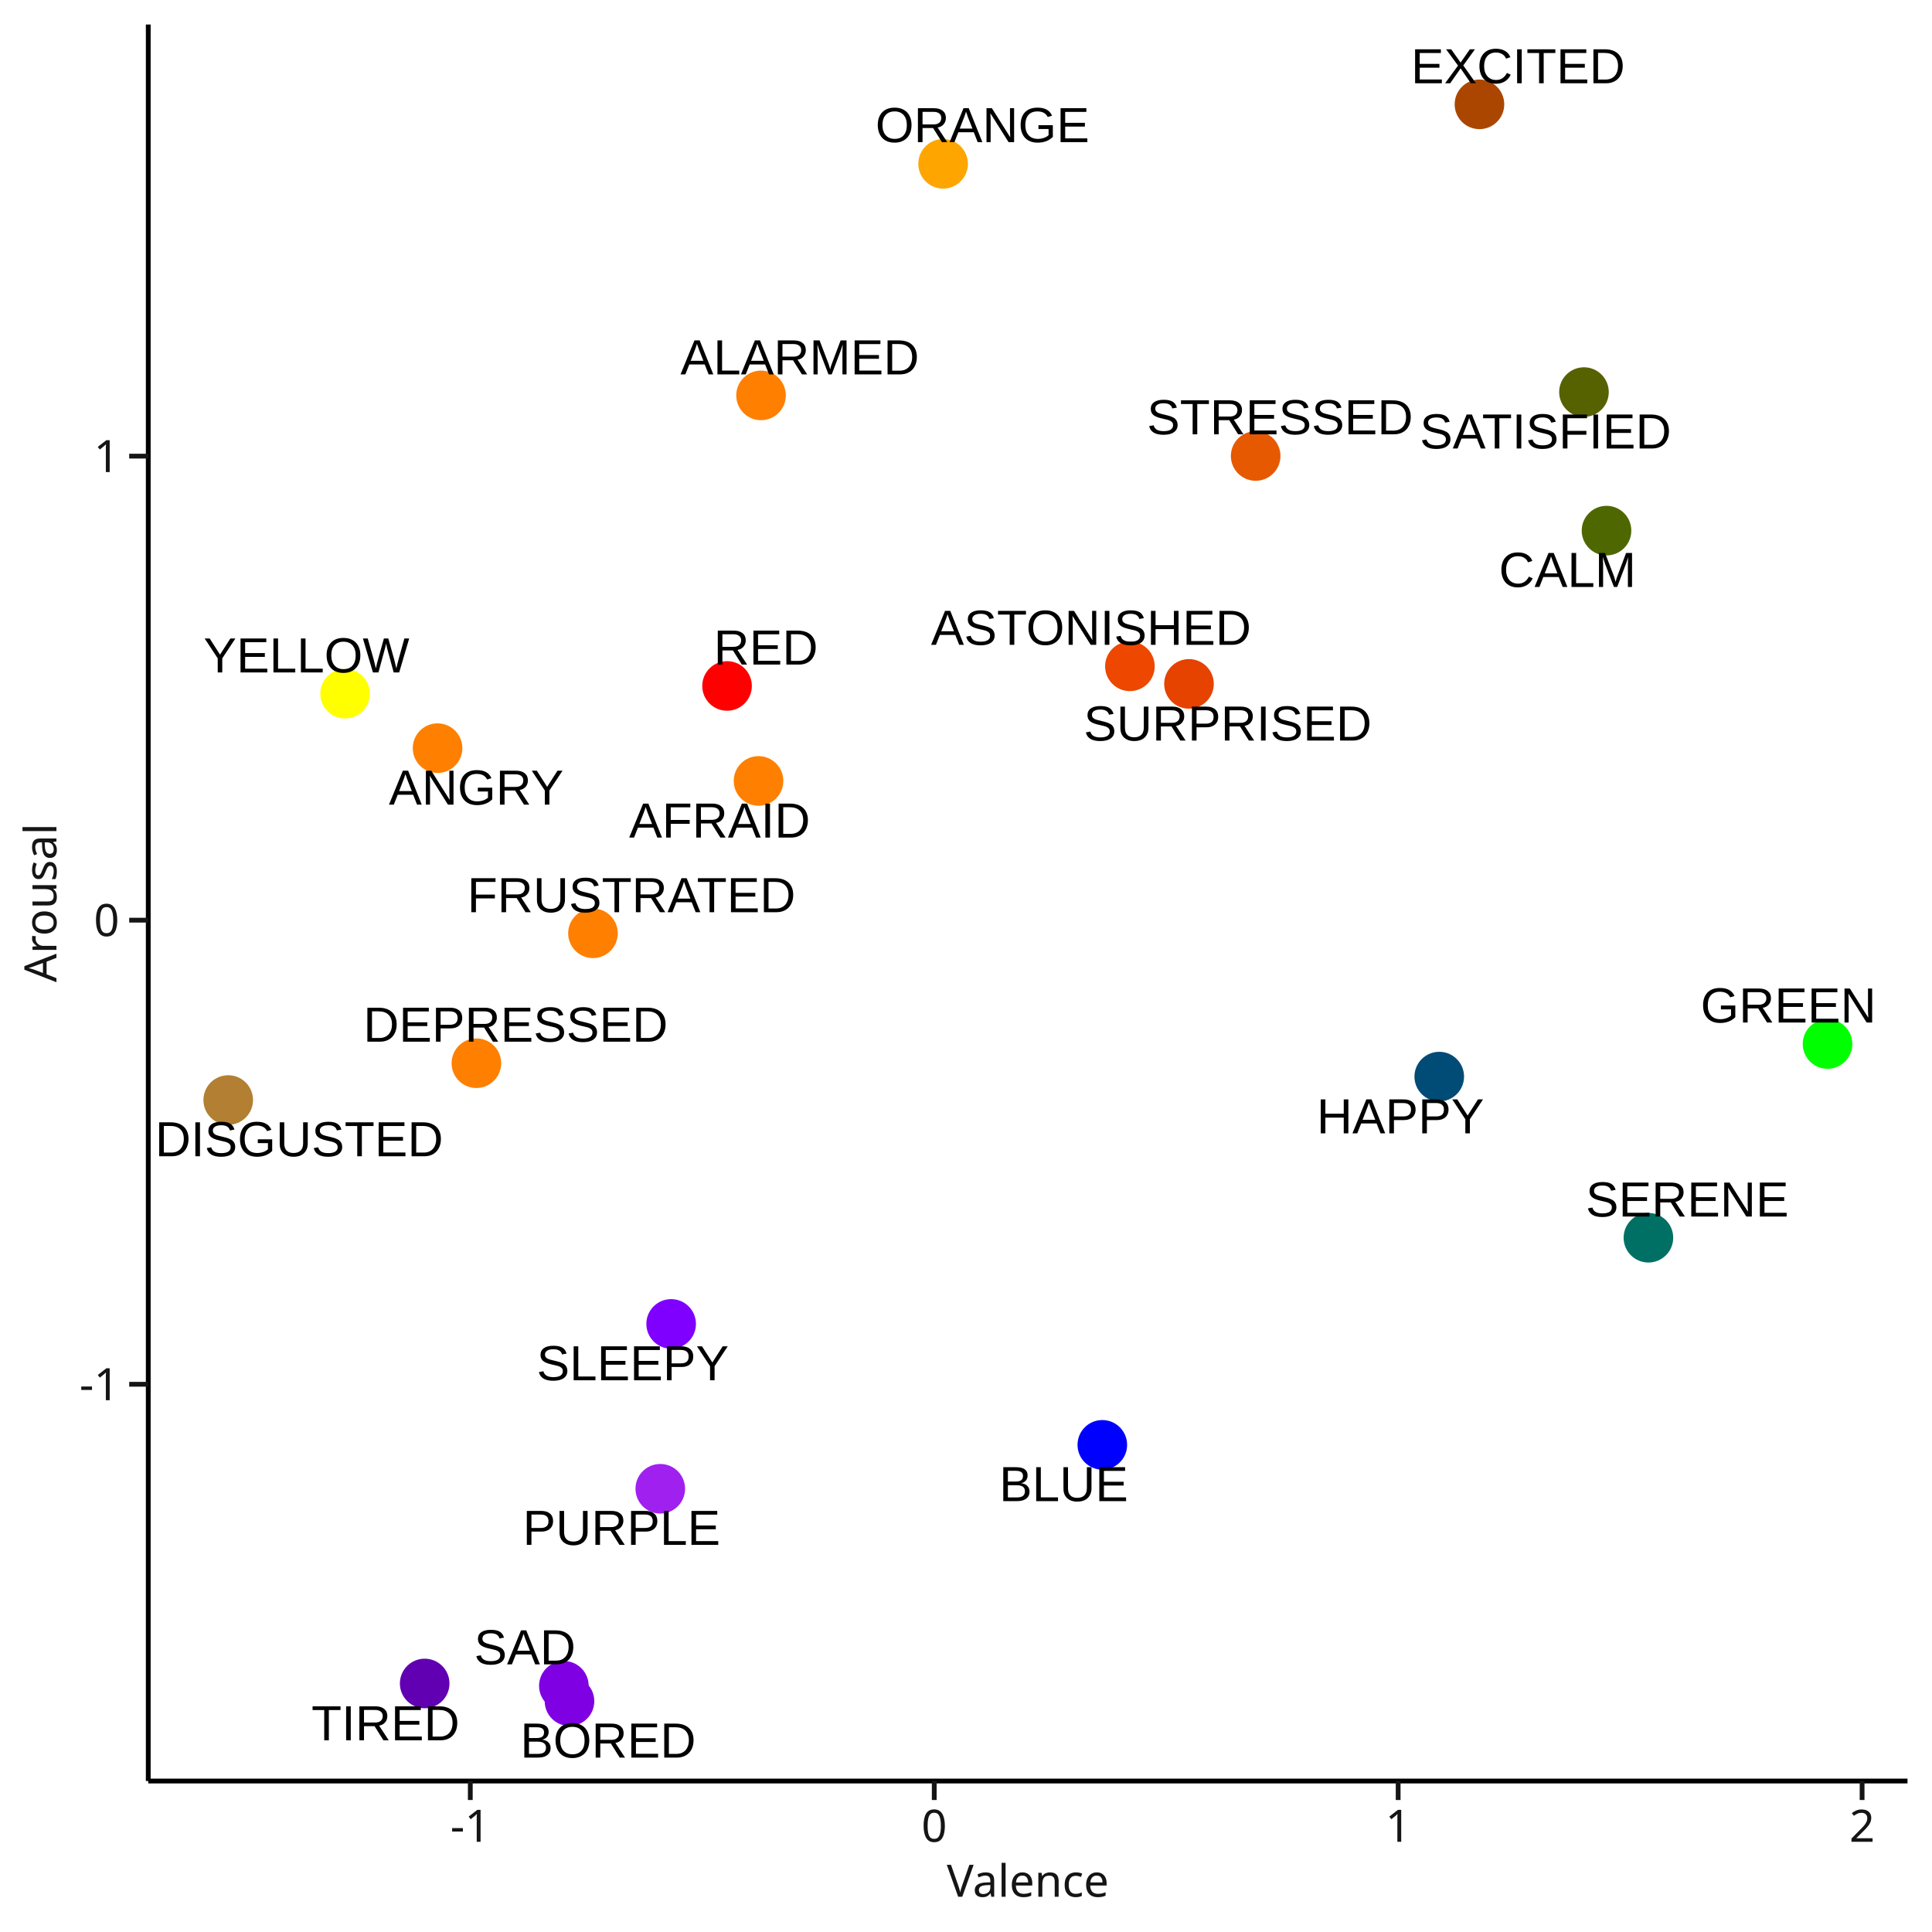
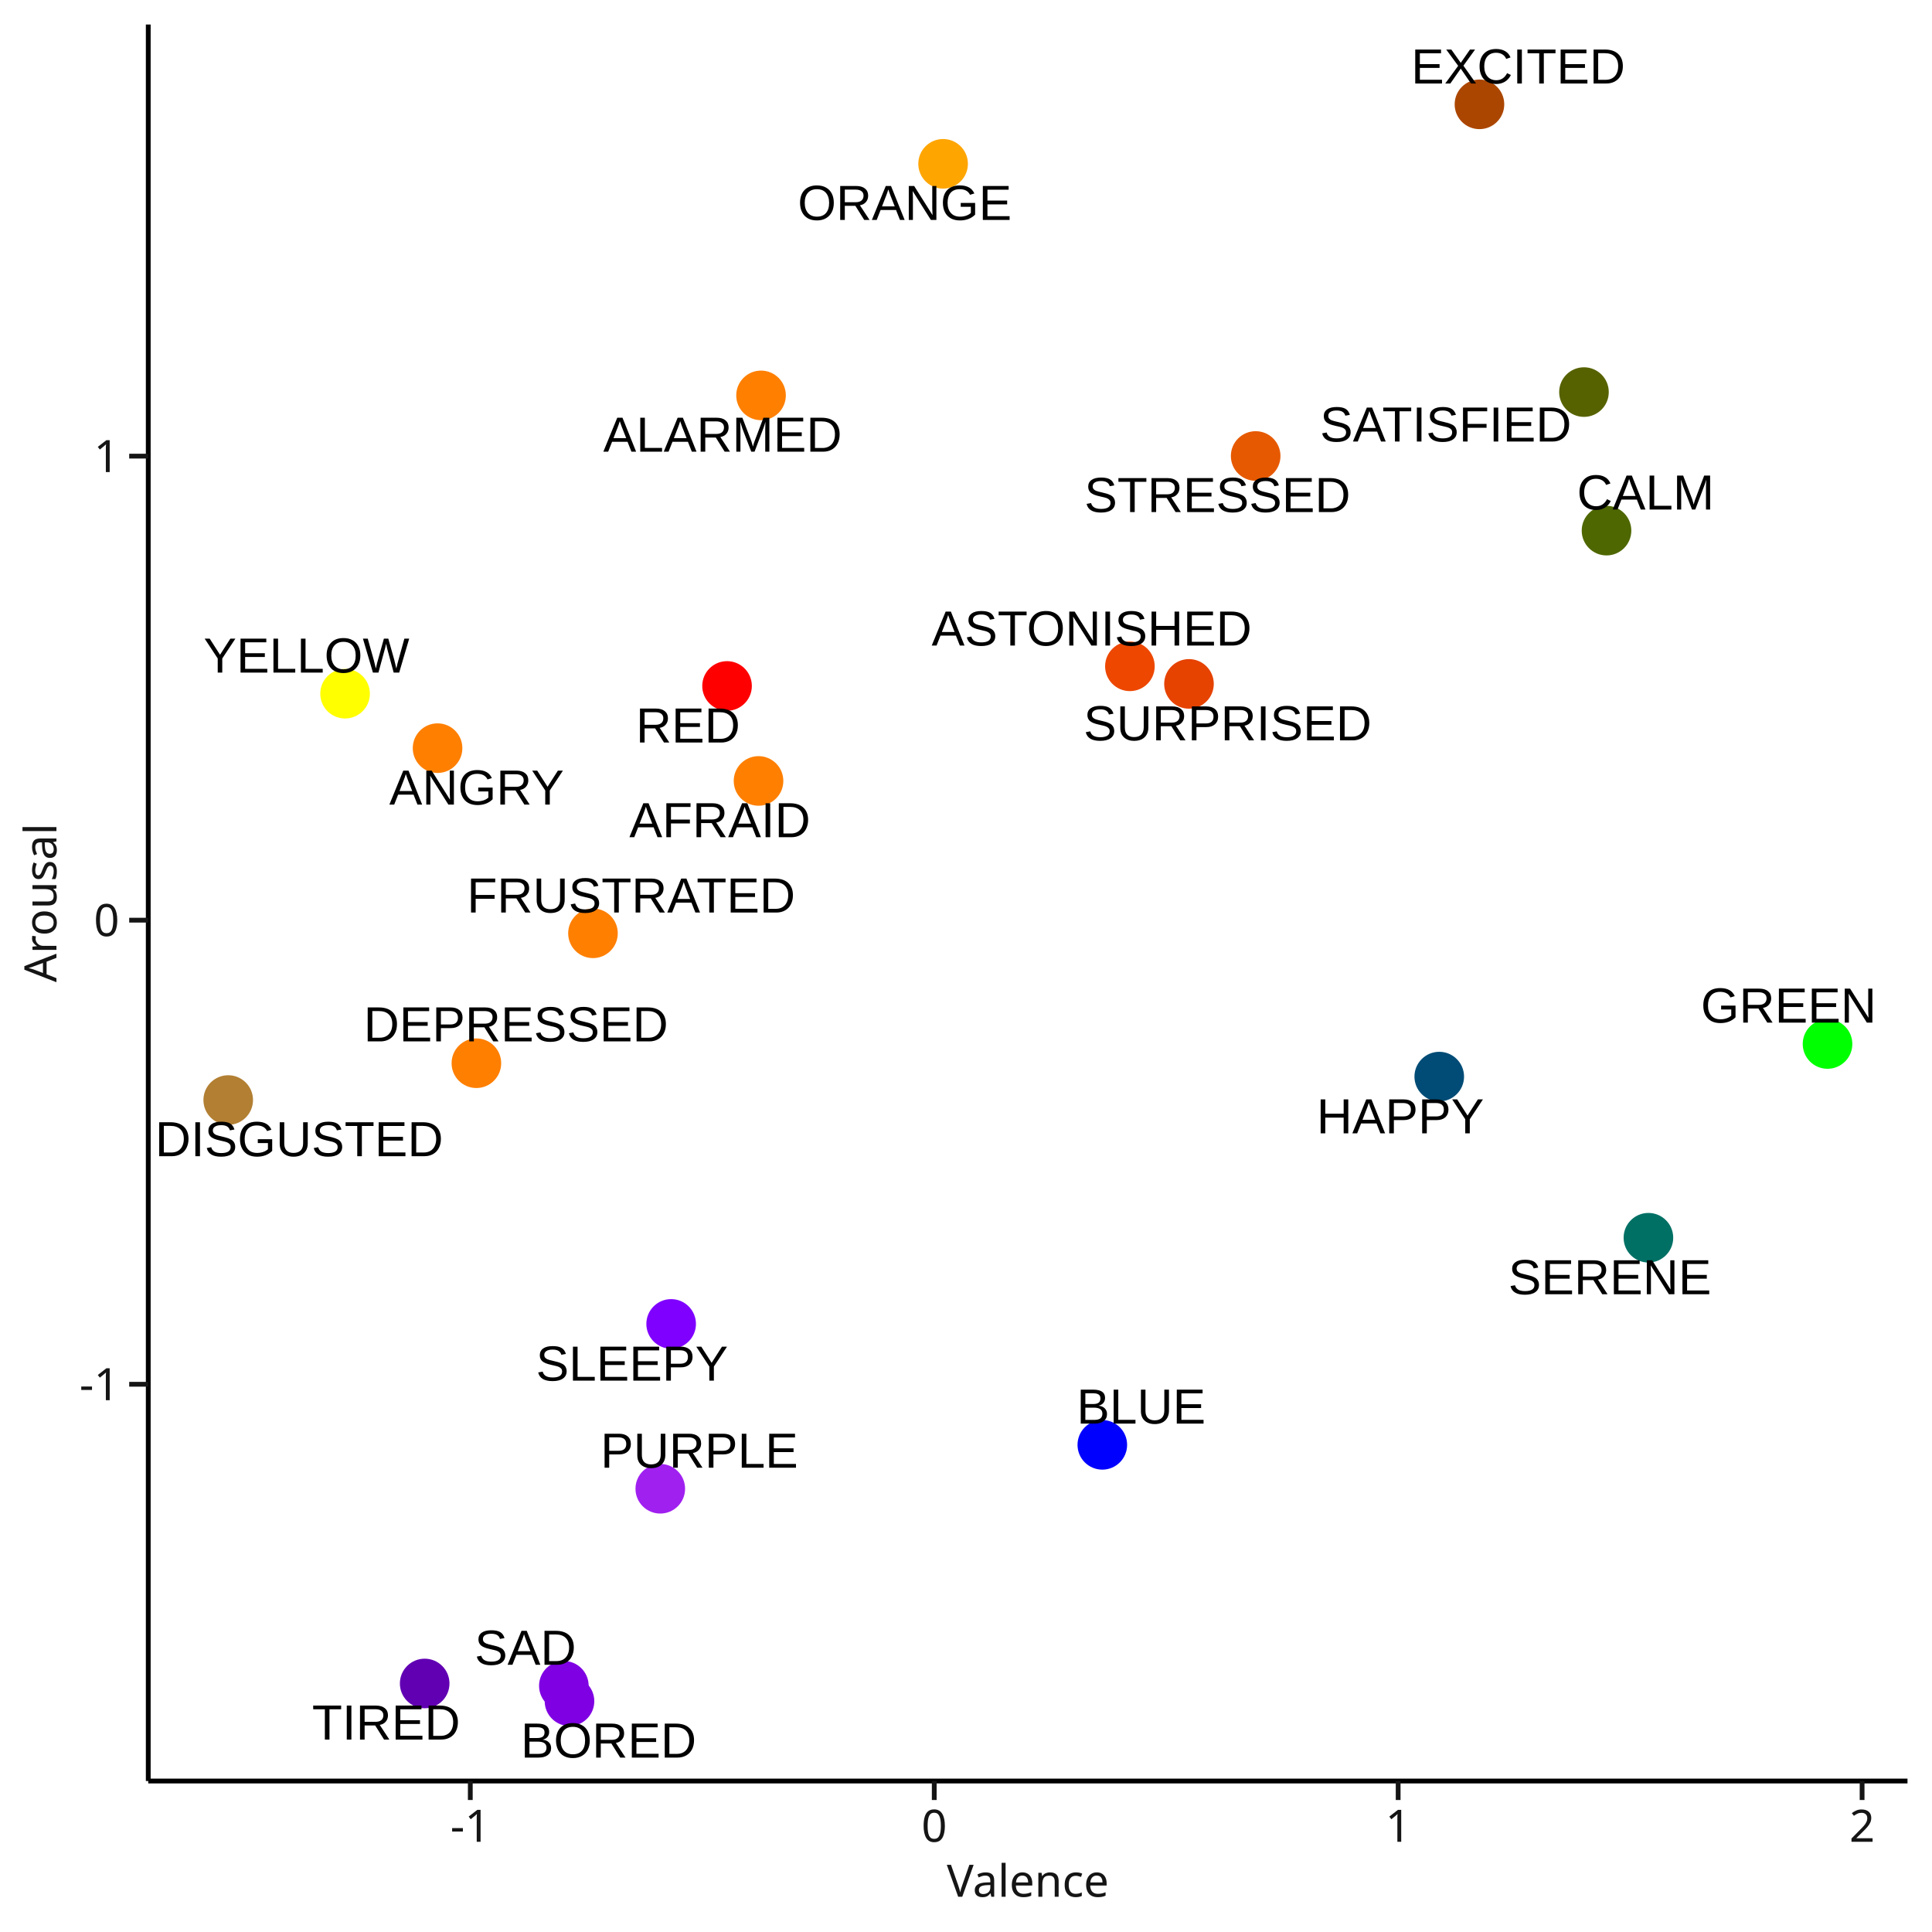
<svg xmlns="http://www.w3.org/2000/svg" class="svglite" width="432.00pt" height="432.00pt" viewBox="0 0 432.00 432.00">
  <defs>
    <style type="text/css">
    .svglite line, .svglite polyline, .svglite polygon, .svglite path, .svglite rect, .svglite circle {
      fill: none;
      stroke: #000000;
      stroke-linecap: round;
      stroke-linejoin: round;
      stroke-miterlimit: 10.00;
    }
    .svglite text {
      white-space: pre;
    }
  </style>
  </defs>
  <rect width="100%" height="100%" style="stroke: none; fill: #FFFFFF;" />
  <defs>
    <clipPath id="cpMC4wMHw0MzIuMDB8MC4wMHw0MzIuMDA=">
      <rect x="0.00" y="0.00" width="432.00" height="432.00" />
    </clipPath>
  </defs>
  <g clip-path="url(#cpMC4wMHw0MzIuMDB8MC4wMHw0MzIuMDA=)">
    <rect x="0" y="0.00" width="432.00" height="432.00" style="stroke-width: 1.07; stroke: #FFFFFF; fill: #FFFFFF;" />
  </g>
  <defs>
    <clipPath id="cpMzMuMTV8NDI2LjUyfDUuNDh8Mzk4LjI0">
      <rect x="33.15" y="5.48" width="393.38" height="392.76" />
    </clipPath>
  </defs>
  <g clip-path="url(#cpMzMuMTV8NDI2LjUyfDUuNDh8Mzk4LjI0)">
    <rect x="33.15" y="5.48" width="393.38" height="392.76" style="stroke-width: 1.07; stroke: none; fill: #FFFFFF;" />
    <polyline points="33.15,361.40 426.52,361.40 " style="stroke-width: 0.53; stroke: #FFFFFF; stroke-linecap: butt;" />
    <polyline points="33.15,257.64 426.52,257.64 " style="stroke-width: 0.53; stroke: #FFFFFF; stroke-linecap: butt;" />
    <polyline points="33.15,153.87 426.52,153.87 " style="stroke-width: 0.53; stroke: #FFFFFF; stroke-linecap: butt;" />
    <polyline points="33.15,50.10 426.52,50.10 " style="stroke-width: 0.53; stroke: #FFFFFF; stroke-linecap: butt;" />
    <polyline points="53.29,398.24 53.29,5.48 " style="stroke-width: 0.53; stroke: #FFFFFF; stroke-linecap: butt;" />
    <polyline points="157.03,398.24 157.03,5.48 " style="stroke-width: 0.53; stroke: #FFFFFF; stroke-linecap: butt;" />
    <polyline points="260.76,398.24 260.76,5.48 " style="stroke-width: 0.53; stroke: #FFFFFF; stroke-linecap: butt;" />
    <polyline points="364.50,398.24 364.50,5.48 " style="stroke-width: 0.53; stroke: #FFFFFF; stroke-linecap: butt;" />
    <polyline points="33.15,309.52 426.52,309.52 " style="stroke-width: 1.07; stroke: #FFFFFF; stroke-linecap: butt;" />
    <polyline points="33.15,205.75 426.52,205.75 " style="stroke-width: 1.07; stroke: #FFFFFF; stroke-linecap: butt;" />
    <polyline points="33.15,101.99 426.52,101.99 " style="stroke-width: 1.07; stroke: #FFFFFF; stroke-linecap: butt;" />
    <polyline points="105.16,398.24 105.16,5.48 " style="stroke-width: 1.07; stroke: #FFFFFF; stroke-linecap: butt;" />
    <polyline points="208.90,398.24 208.90,5.48 " style="stroke-width: 1.07; stroke: #FFFFFF; stroke-linecap: butt;" />
    <polyline points="312.63,398.24 312.63,5.48 " style="stroke-width: 1.07; stroke: #FFFFFF; stroke-linecap: butt;" />
    <polyline points="416.37,398.24 416.37,5.48 " style="stroke-width: 1.07; stroke: #FFFFFF; stroke-linecap: butt;" />
    <circle cx="408.64" cy="233.44" r="5.19" style="stroke-width: 0.71; stroke: #00FF00; fill: #00FF00;" />
    <circle cx="210.88" cy="36.63" r="5.19" style="stroke-width: 0.71; stroke: #FFA500; fill: #FFA500;" />
    <circle cx="77.16" cy="155.11" r="5.19" style="stroke-width: 0.71; stroke: #FFFF00; fill: #FFFF00;" />
    <circle cx="246.48" cy="323.07" r="5.19" style="stroke-width: 0.71; stroke: #0000FF; fill: #0000FF;" />
    <circle cx="147.64" cy="332.89" r="5.19" style="stroke-width: 0.71; stroke: #A020F0; fill: #A020F0;" />
    <circle cx="162.57" cy="153.38" r="5.19" style="stroke-width: 0.71; stroke: #FF0000; fill: #FF0000;" />
    <circle cx="265.86" cy="152.92" r="5.19" style="stroke-width: 0.71; stroke: #E64200; fill: #E64200;" />
    <circle cx="330.81" cy="23.33" r="5.19" style="stroke-width: 0.71; stroke: #AB4600; fill: #AB4600;" />
    <circle cx="368.59" cy="276.76" r="5.19" style="stroke-width: 0.71; stroke: #007065; fill: #007065;" />
    <circle cx="321.82" cy="240.73" r="5.19" style="stroke-width: 0.71; stroke: #004C76; fill: #004C76;" />
    <circle cx="354.18" cy="87.67" r="5.19" style="stroke-width: 0.71; stroke: #566200; fill: #566200;" />
    <circle cx="359.22" cy="118.65" r="5.19" style="stroke-width: 0.71; stroke: #4E6700; fill: #4E6700;" />
    <circle cx="94.96" cy="376.43" r="5.19" style="stroke-width: 0.71; stroke: #6100B3; fill: #6100B3;" />
    <circle cx="127.34" cy="380.39" r="5.19" style="stroke-width: 0.71; stroke: #7F00E3; fill: #7F00E3;" />
    <circle cx="106.52" cy="237.74" r="5.19" style="stroke-width: 0.71; stroke: #FF7F00; fill: #FF7F00;" />
    <circle cx="126.08" cy="376.95" r="5.19" style="stroke-width: 0.71; stroke: #7F00E3; fill: #7F00E3;" />
    <circle cx="132.59" cy="208.69" r="5.19" style="stroke-width: 0.71; stroke: #FF7F00; fill: #FF7F00;" />
    <circle cx="169.61" cy="174.62" r="5.19" style="stroke-width: 0.71; stroke: #FF7F00; fill: #FF7F00;" />
    <circle cx="97.84" cy="167.29" r="5.19" style="stroke-width: 0.71; stroke: #FF7F00; fill: #FF7F00;" />
    <circle cx="280.77" cy="101.96" r="5.19" style="stroke-width: 0.71; stroke: #E65900; fill: #E65900;" />
    <circle cx="252.65" cy="148.99" r="5.19" style="stroke-width: 0.71; stroke: #ED4700; fill: #ED4700;" />
    <circle cx="150.07" cy="296.03" r="5.19" style="stroke-width: 0.71; stroke: #7F00FF; fill: #7F00FF;" />
    <circle cx="170.17" cy="88.41" r="5.19" style="stroke-width: 0.71; stroke: #FF7F00; fill: #FF7F00;" />
    <circle cx="51.03" cy="245.97" r="5.19" style="stroke-width: 0.71; stroke: #B27F33; fill: #B27F33;" />
    <text x="408.64" y="233.79" text-anchor="middle" style="font-size: 0.00px; font-family: &quot;Liberation Sans&quot;;" textLength="3.22px" lengthAdjust="spacingAndGlyphs">GREEN</text>
    <text x="210.88" y="36.99" text-anchor="middle" style="font-size: 0.00px; font-family: &quot;Liberation Sans&quot;;" textLength="4.08px" lengthAdjust="spacingAndGlyphs">ORANGE</text>
    <text x="77.16" y="155.47" text-anchor="middle" style="font-size: 0.00px; font-family: &quot;Liberation Sans&quot;;" textLength="3.88px" lengthAdjust="spacingAndGlyphs">YELLOW</text>
    <text x="246.48" y="323.42" text-anchor="middle" style="font-size: 0.00px; font-family: &quot;Liberation Sans&quot;;" textLength="2.46px" lengthAdjust="spacingAndGlyphs">BLUE</text>
    <text x="147.64" y="333.25" text-anchor="middle" style="font-size: 0.00px; font-family: &quot;Liberation Sans&quot;;" textLength="3.64px" lengthAdjust="spacingAndGlyphs">PURPLE</text>
    <text x="162.57" y="153.74" text-anchor="middle" style="font-size: 0.00px; font-family: &quot;Liberation Sans&quot;;" textLength="1.90px" lengthAdjust="spacingAndGlyphs">RED</text>
    <text x="265.86" y="153.27" text-anchor="middle" style="font-size: 0.00px; font-family: &quot;Liberation Sans&quot;;" textLength="5.29px" lengthAdjust="spacingAndGlyphs">SURPRISED</text>
    <text x="330.81" y="23.69" text-anchor="middle" style="font-size: 0.00px; font-family: &quot;Liberation Sans&quot;;" textLength="3.95px" lengthAdjust="spacingAndGlyphs">EXCITED</text>
    <text x="368.59" y="277.11" text-anchor="middle" style="font-size: 0.00px; font-family: &quot;Liberation Sans&quot;;" textLength="3.59px" lengthAdjust="spacingAndGlyphs">SERENE</text>
    <text x="321.82" y="241.09" text-anchor="middle" style="font-size: 0.00px; font-family: &quot;Liberation Sans&quot;;" textLength="3.16px" lengthAdjust="spacingAndGlyphs">HAPPY</text>
    <text x="354.18" y="88.03" text-anchor="middle" style="font-size: 0.00px; font-family: &quot;Liberation Sans&quot;;" textLength="4.77px" lengthAdjust="spacingAndGlyphs">SATISFIED</text>
    <text x="359.22" y="119.01" text-anchor="middle" style="font-size: 0.00px; font-family: &quot;Liberation Sans&quot;;" textLength="2.71px" lengthAdjust="spacingAndGlyphs">CALM</text>
    <text x="94.96" y="376.79" text-anchor="middle" style="font-size: 0.00px; font-family: &quot;Liberation Sans&quot;;" textLength="2.79px" lengthAdjust="spacingAndGlyphs">TIRED</text>
    <text x="127.34" y="380.75" text-anchor="middle" style="font-size: 0.00px; font-family: &quot;Liberation Sans&quot;;" textLength="3.33px" lengthAdjust="spacingAndGlyphs">BORED</text>
    <text x="106.52" y="238.10" text-anchor="middle" style="font-size: 0.00px; font-family: &quot;Liberation Sans&quot;;" textLength="5.44px" lengthAdjust="spacingAndGlyphs">DEPRESSED</text>
    <text x="126.08" y="377.30" text-anchor="middle" style="font-size: 0.00px; font-family: &quot;Liberation Sans&quot;;" textLength="1.92px" lengthAdjust="spacingAndGlyphs">SAD</text>
    <text x="132.59" y="209.05" text-anchor="middle" style="font-size: 0.00px; font-family: &quot;Liberation Sans&quot;;" textLength="6.07px" lengthAdjust="spacingAndGlyphs">FRUSTRATED</text>
    <text x="169.61" y="174.98" text-anchor="middle" style="font-size: 0.00px; font-family: &quot;Liberation Sans&quot;;" textLength="3.48px" lengthAdjust="spacingAndGlyphs">AFRAID</text>
    <text x="97.84" y="167.65" text-anchor="middle" style="font-size: 0.00px; font-family: &quot;Liberation Sans&quot;;" textLength="3.32px" lengthAdjust="spacingAndGlyphs">ANGRY</text>
    <text x="280.77" y="102.31" text-anchor="middle" style="font-size: 0.00px; font-family: &quot;Liberation Sans&quot;;" textLength="4.65px" lengthAdjust="spacingAndGlyphs">STRESSED</text>
    <text x="252.65" y="149.35" text-anchor="middle" style="font-size: 0.00px; font-family: &quot;Liberation Sans&quot;;" textLength="6.19px" lengthAdjust="spacingAndGlyphs">ASTONISHED</text>
    <text x="150.07" y="296.39" text-anchor="middle" style="font-size: 0.00px; font-family: &quot;Liberation Sans&quot;;" textLength="3.36px" lengthAdjust="spacingAndGlyphs">SLEEPY</text>
    <text x="170.17" y="88.77" text-anchor="middle" style="font-size: 0.00px; font-family: &quot;Liberation Sans&quot;;" textLength="4.62px" lengthAdjust="spacingAndGlyphs">ALARMED</text>
    <text x="51.03" y="246.33" text-anchor="middle" style="font-size: 0.00px; font-family: &quot;Liberation Sans&quot;;" textLength="5.46px" lengthAdjust="spacingAndGlyphs">DISGUSTED</text>
-     <text x="399.88" y="228.63" text-anchor="middle" style="font-size: 11.04px; font-family: &quot;Liberation Sans&quot;;" textLength="35.54px" lengthAdjust="spacingAndGlyphs">GREEN</text>
-     <text x="219.68" y="31.79" text-anchor="middle" style="font-size: 11.04px; font-family: &quot;Liberation Sans&quot;;" textLength="45.07px" lengthAdjust="spacingAndGlyphs">ORANGE</text>
-     <text x="68.52" y="150.36" text-anchor="middle" style="font-size: 11.04px; font-family: &quot;Liberation Sans&quot;;" textLength="42.82px" lengthAdjust="spacingAndGlyphs">YELLOW</text>
-     <text x="237.85" y="335.66" text-anchor="middle" style="font-size: 11.04px; font-family: &quot;Liberation Sans&quot;;" textLength="27.15px" lengthAdjust="spacingAndGlyphs">BLUE</text>
-     <text x="138.98" y="345.44" text-anchor="middle" style="font-size: 11.04px; font-family: &quot;Liberation Sans&quot;;" textLength="40.19px" lengthAdjust="spacingAndGlyphs">PURPLE</text>
-     <text x="171.25" y="148.60" text-anchor="middle" style="font-size: 11.04px; font-family: &quot;Liberation Sans&quot;;" textLength="21.05px" lengthAdjust="spacingAndGlyphs">RED</text>
-     <text x="274.51" y="165.59" text-anchor="middle" style="font-size: 11.04px; font-family: &quot;Liberation Sans&quot;;" textLength="58.49px" lengthAdjust="spacingAndGlyphs">SURPRISED</text>
-     <text x="339.44" y="18.62" text-anchor="middle" style="font-size: 11.04px; font-family: &quot;Liberation Sans&quot;;" textLength="43.62px" lengthAdjust="spacingAndGlyphs">EXCITED</text>
-     <text x="377.27" y="272.02" text-anchor="middle" style="font-size: 11.04px; font-family: &quot;Liberation Sans&quot;;" textLength="39.70px" lengthAdjust="spacingAndGlyphs">SERENE</text>
-     <text x="313.13" y="253.42" text-anchor="middle" style="font-size: 11.04px; font-family: &quot;Liberation Sans&quot;;" textLength="34.81px" lengthAdjust="spacingAndGlyphs">HAPPY</text>
-     <text x="345.58" y="100.28" text-anchor="middle" style="font-size: 11.04px; font-family: &quot;Liberation Sans&quot;;" textLength="52.68px" lengthAdjust="spacingAndGlyphs">SATISFIED</text>
-     <text x="350.49" y="131.24" text-anchor="middle" style="font-size: 11.04px; font-family: &quot;Liberation Sans&quot;;" textLength="29.81px" lengthAdjust="spacingAndGlyphs">CALM</text>
-     <text x="86.20" y="389.13" text-anchor="middle" style="font-size: 11.04px; font-family: &quot;Liberation Sans&quot;;" textLength="30.92px" lengthAdjust="spacingAndGlyphs">TIRED</text>
-     <text x="135.97" y="393.00" text-anchor="middle" style="font-size: 11.04px; font-family: &quot;Liberation Sans&quot;;" textLength="36.84px" lengthAdjust="spacingAndGlyphs">BORED</text>
-     <text x="115.29" y="232.92" text-anchor="middle" style="font-size: 11.04px; font-family: &quot;Liberation Sans&quot;;" textLength="60.15px" lengthAdjust="spacingAndGlyphs">DEPRESSED</text>
-     <text x="117.36" y="372.15" text-anchor="middle" style="font-size: 11.04px; font-family: &quot;Liberation Sans&quot;;" textLength="21.15px" lengthAdjust="spacingAndGlyphs">SAD</text>
-     <text x="141.18" y="203.97" text-anchor="middle" style="font-size: 11.04px; font-family: &quot;Liberation Sans&quot;;" textLength="67.07px" lengthAdjust="spacingAndGlyphs">FRUSTRATED</text>
-     <text x="160.92" y="187.28" text-anchor="middle" style="font-size: 11.04px; font-family: &quot;Liberation Sans&quot;;" textLength="38.47px" lengthAdjust="spacingAndGlyphs">AFRAID</text>
-     <text x="106.49" y="179.92" text-anchor="middle" style="font-size: 11.04px; font-family: &quot;Liberation Sans&quot;;" textLength="36.56px" lengthAdjust="spacingAndGlyphs">ANGRY</text>
-     <text x="286.21" y="97.11" text-anchor="middle" style="font-size: 11.04px; font-family: &quot;Liberation Sans&quot;;" textLength="51.48px" lengthAdjust="spacingAndGlyphs">STRESSED</text>
-     <text x="243.97" y="144.19" text-anchor="middle" style="font-size: 11.04px; font-family: &quot;Liberation Sans&quot;;" textLength="68.39px" lengthAdjust="spacingAndGlyphs">ASTONISHED</text>
-     <text x="141.48" y="308.63" text-anchor="middle" style="font-size: 11.04px; font-family: &quot;Liberation Sans&quot;;" textLength="37.02px" lengthAdjust="spacingAndGlyphs">SLEEPY</text>
-     <text x="178.84" y="83.71" text-anchor="middle" style="font-size: 11.04px; font-family: &quot;Liberation Sans&quot;;" textLength="50.93px" lengthAdjust="spacingAndGlyphs">ALARMED</text>
-     <text x="66.90" y="258.55" text-anchor="middle" style="font-size: 11.04px; font-family: &quot;Liberation Sans&quot;;" textLength="60.31px" lengthAdjust="spacingAndGlyphs">DISGUSTED</text>
+     <text x="399.93" y="228.66" text-anchor="middle" style="font-size: 11.04px; font-family: &quot;Liberation Sans&quot;;" textLength="35.54px" lengthAdjust="spacingAndGlyphs">GREEN</text>
+     <text x="202.30" y="49.18" text-anchor="middle" style="font-size: 11.04px; font-family: &quot;Liberation Sans&quot;;" textLength="45.07px" lengthAdjust="spacingAndGlyphs">ORANGE</text>
+     <text x="68.52" y="150.39" text-anchor="middle" style="font-size: 11.04px; font-family: &quot;Liberation Sans&quot;;" textLength="42.82px" lengthAdjust="spacingAndGlyphs">YELLOW</text>
+     <text x="255.17" y="318.32" text-anchor="middle" style="font-size: 11.04px; font-family: &quot;Liberation Sans&quot;;" textLength="27.15px" lengthAdjust="spacingAndGlyphs">BLUE</text>
+     <text x="156.37" y="328.18" text-anchor="middle" style="font-size: 11.04px; font-family: &quot;Liberation Sans&quot;;" textLength="40.19px" lengthAdjust="spacingAndGlyphs">PURPLE</text>
+     <text x="153.85" y="166.03" text-anchor="middle" style="font-size: 11.04px; font-family: &quot;Liberation Sans&quot;;" textLength="21.05px" lengthAdjust="spacingAndGlyphs">RED</text>
+     <text x="274.49" y="165.55" text-anchor="middle" style="font-size: 11.04px; font-family: &quot;Liberation Sans&quot;;" textLength="58.49px" lengthAdjust="spacingAndGlyphs">SURPRISED</text>
+     <text x="339.47" y="18.67" text-anchor="middle" style="font-size: 11.04px; font-family: &quot;Liberation Sans&quot;;" textLength="43.62px" lengthAdjust="spacingAndGlyphs">EXCITED</text>
+     <text x="359.96" y="289.40" text-anchor="middle" style="font-size: 11.04px; font-family: &quot;Liberation Sans&quot;;" textLength="39.70px" lengthAdjust="spacingAndGlyphs">SERENE</text>
+     <text x="313.11" y="253.42" text-anchor="middle" style="font-size: 11.04px; font-family: &quot;Liberation Sans&quot;;" textLength="34.81px" lengthAdjust="spacingAndGlyphs">HAPPY</text>
+     <text x="323.26" y="98.73" text-anchor="middle" style="font-size: 11.04px; font-family: &quot;Liberation Sans&quot;;" textLength="52.68px" lengthAdjust="spacingAndGlyphs">SATISFIED</text>
+     <text x="367.95" y="113.93" text-anchor="middle" style="font-size: 11.04px; font-family: &quot;Liberation Sans&quot;;" textLength="29.81px" lengthAdjust="spacingAndGlyphs">CALM</text>
+     <text x="86.34" y="388.97" text-anchor="middle" style="font-size: 11.04px; font-family: &quot;Liberation Sans&quot;;" textLength="30.92px" lengthAdjust="spacingAndGlyphs">TIRED</text>
+     <text x="136.08" y="393.00" text-anchor="middle" style="font-size: 11.04px; font-family: &quot;Liberation Sans&quot;;" textLength="36.84px" lengthAdjust="spacingAndGlyphs">BORED</text>
+     <text x="115.36" y="232.86" text-anchor="middle" style="font-size: 11.04px; font-family: &quot;Liberation Sans&quot;;" textLength="60.15px" lengthAdjust="spacingAndGlyphs">DEPRESSED</text>
+     <text x="117.47" y="372.25" text-anchor="middle" style="font-size: 11.04px; font-family: &quot;Liberation Sans&quot;;" textLength="21.15px" lengthAdjust="spacingAndGlyphs">SAD</text>
+     <text x="141.12" y="204.05" text-anchor="middle" style="font-size: 11.04px; font-family: &quot;Liberation Sans&quot;;" textLength="67.07px" lengthAdjust="spacingAndGlyphs">FRUSTRATED</text>
+     <text x="160.97" y="187.20" text-anchor="middle" style="font-size: 11.04px; font-family: &quot;Liberation Sans&quot;;" textLength="38.47px" lengthAdjust="spacingAndGlyphs">AFRAID</text>
+     <text x="106.58" y="179.91" text-anchor="middle" style="font-size: 11.04px; font-family: &quot;Liberation Sans&quot;;" textLength="36.56px" lengthAdjust="spacingAndGlyphs">ANGRY</text>
+     <text x="272.22" y="114.50" text-anchor="middle" style="font-size: 11.04px; font-family: &quot;Liberation Sans&quot;;" textLength="51.48px" lengthAdjust="spacingAndGlyphs">STRESSED</text>
+     <text x="244.11" y="144.34" text-anchor="middle" style="font-size: 11.04px; font-family: &quot;Liberation Sans&quot;;" textLength="68.39px" lengthAdjust="spacingAndGlyphs">ASTONISHED</text>
+     <text x="141.32" y="308.71" text-anchor="middle" style="font-size: 11.04px; font-family: &quot;Liberation Sans&quot;;" textLength="37.02px" lengthAdjust="spacingAndGlyphs">SLEEPY</text>
+     <text x="161.58" y="101.00" text-anchor="middle" style="font-size: 11.04px; font-family: &quot;Liberation Sans&quot;;" textLength="50.93px" lengthAdjust="spacingAndGlyphs">ALARMED</text>
+     <text x="66.90" y="258.53" text-anchor="middle" style="font-size: 11.04px; font-family: &quot;Liberation Sans&quot;;" textLength="60.31px" lengthAdjust="spacingAndGlyphs">DISGUSTED</text>
  </g>
  <g clip-path="url(#cpMC4wMHw0MzIuMDB8MC4wMHw0MzIuMDA=)">
    <polyline points="33.15,398.24 33.15,5.48 " style="stroke-width: 1.07; stroke-linecap: butt;" />
    <text x="26.70" y="313.09" text-anchor="end" style="font-size: 10.00px;fill: #151515; font-family: &quot;Noto Sans&quot;;" textLength="8.94px" lengthAdjust="spacingAndGlyphs">-1</text>
    <text x="26.70" y="209.32" text-anchor="end" style="font-size: 10.00px;fill: #151515; font-family: &quot;Noto Sans&quot;;" textLength="5.72px" lengthAdjust="spacingAndGlyphs">0</text>
    <text x="26.70" y="105.56" text-anchor="end" style="font-size: 10.00px;fill: #151515; font-family: &quot;Noto Sans&quot;;" textLength="5.72px" lengthAdjust="spacingAndGlyphs">1</text>
    <polyline points="28.89,309.52 33.15,309.52 " style="stroke-width: 1.07; stroke: #151515; stroke-linecap: butt;" />
    <polyline points="28.89,205.75 33.15,205.75 " style="stroke-width: 1.07; stroke: #151515; stroke-linecap: butt;" />
    <polyline points="28.89,101.99 33.15,101.99 " style="stroke-width: 1.07; stroke: #151515; stroke-linecap: butt;" />
    <polyline points="33.15,398.24 426.52,398.24 " style="stroke-width: 1.07; stroke-linecap: butt;" />
    <polyline points="105.16,402.49 105.16,398.24 " style="stroke-width: 1.07; stroke: #151515; stroke-linecap: butt;" />
    <polyline points="208.90,402.49 208.90,398.24 " style="stroke-width: 1.07; stroke: #151515; stroke-linecap: butt;" />
    <polyline points="312.63,402.49 312.63,398.24 " style="stroke-width: 1.07; stroke: #151515; stroke-linecap: butt;" />
    <polyline points="416.37,402.49 416.37,398.24 " style="stroke-width: 1.07; stroke: #151515; stroke-linecap: butt;" />
    <text x="105.16" y="411.83" text-anchor="middle" style="font-size: 10.00px;fill: #151515; font-family: &quot;Noto Sans&quot;;" textLength="8.94px" lengthAdjust="spacingAndGlyphs">-1</text>
    <text x="208.90" y="411.83" text-anchor="middle" style="font-size: 10.00px;fill: #151515; font-family: &quot;Noto Sans&quot;;" textLength="5.72px" lengthAdjust="spacingAndGlyphs">0</text>
    <text x="312.63" y="411.83" text-anchor="middle" style="font-size: 10.00px;fill: #151515; font-family: &quot;Noto Sans&quot;;" textLength="5.72px" lengthAdjust="spacingAndGlyphs">1</text>
    <text x="416.37" y="411.83" text-anchor="middle" style="font-size: 10.00px;fill: #151515; font-family: &quot;Noto Sans&quot;;" textLength="5.72px" lengthAdjust="spacingAndGlyphs">2</text>
    <text x="229.83" y="424.12" text-anchor="middle" style="font-size: 10.00px;fill: #151515; font-family: &quot;Noto Sans&quot;;" textLength="36.44px" lengthAdjust="spacingAndGlyphs">Valence</text>
    <text transform="translate(12.62,201.86) rotate(-90)" text-anchor="middle" style="font-size: 10.00px;fill: #151515; font-family: &quot;Noto Sans&quot;;" textLength="35.73px" lengthAdjust="spacingAndGlyphs">Arousal</text>
  </g>
</svg>
